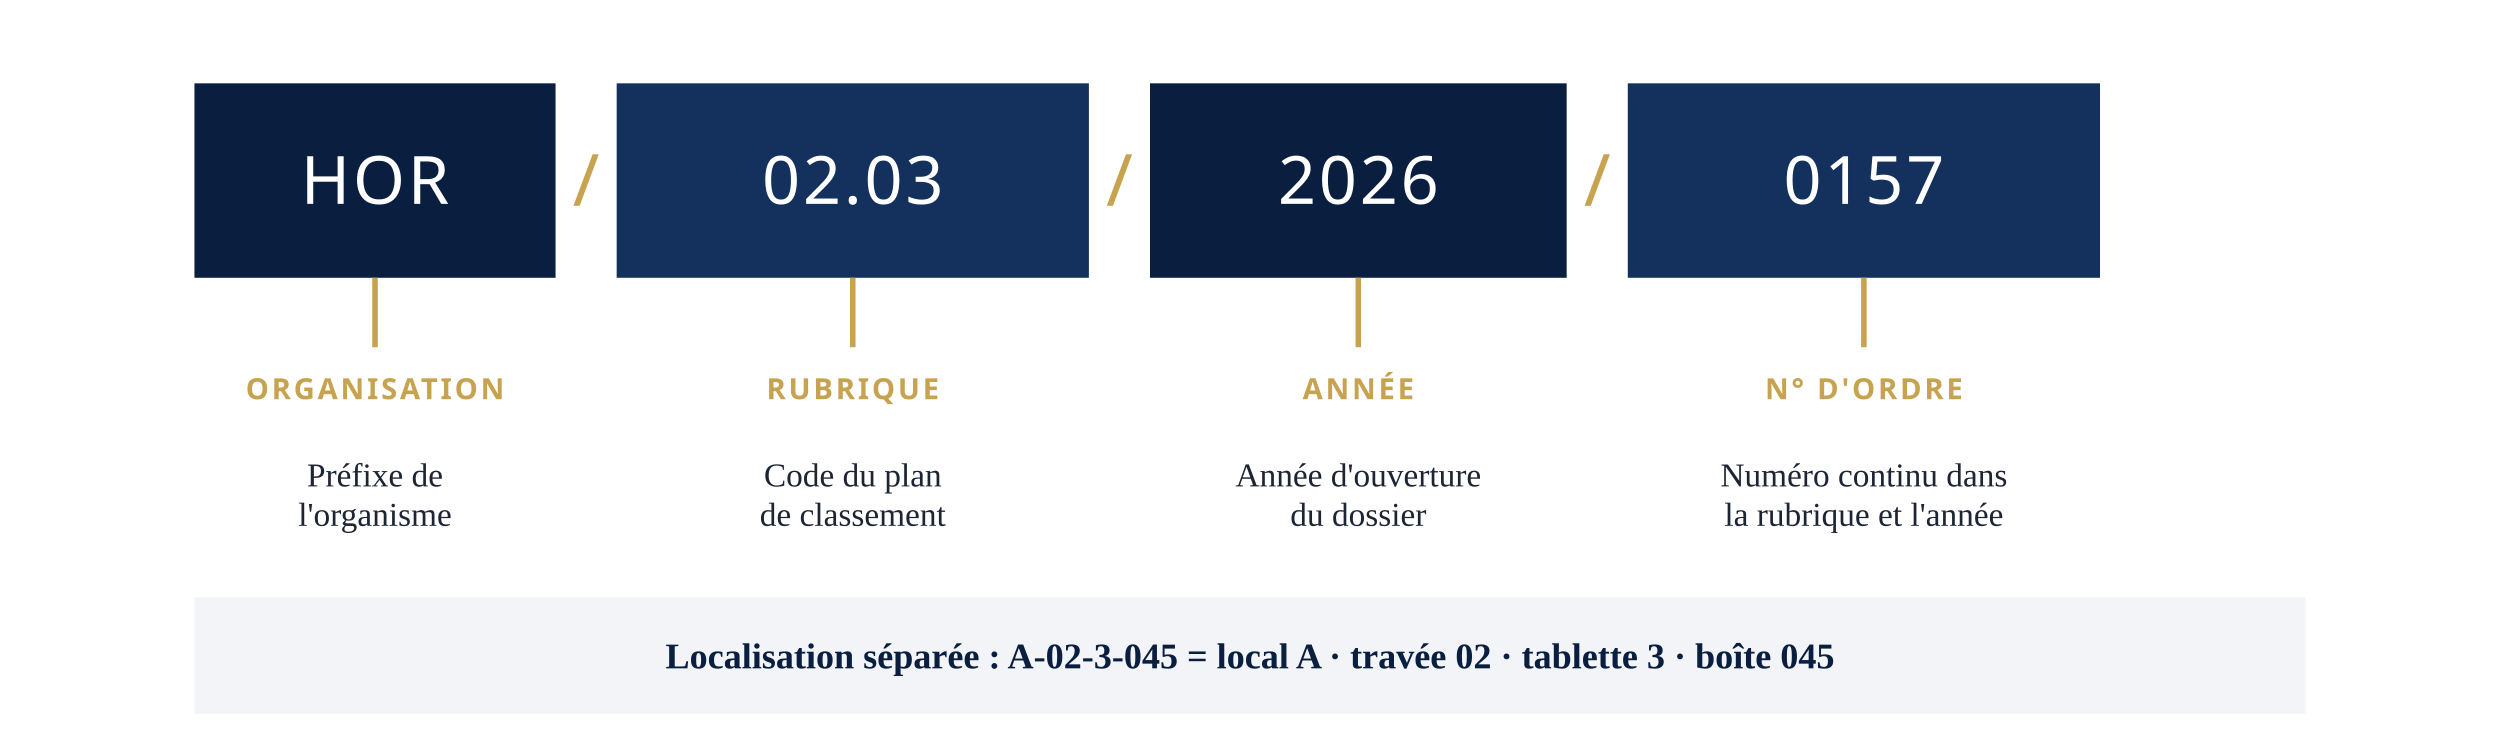
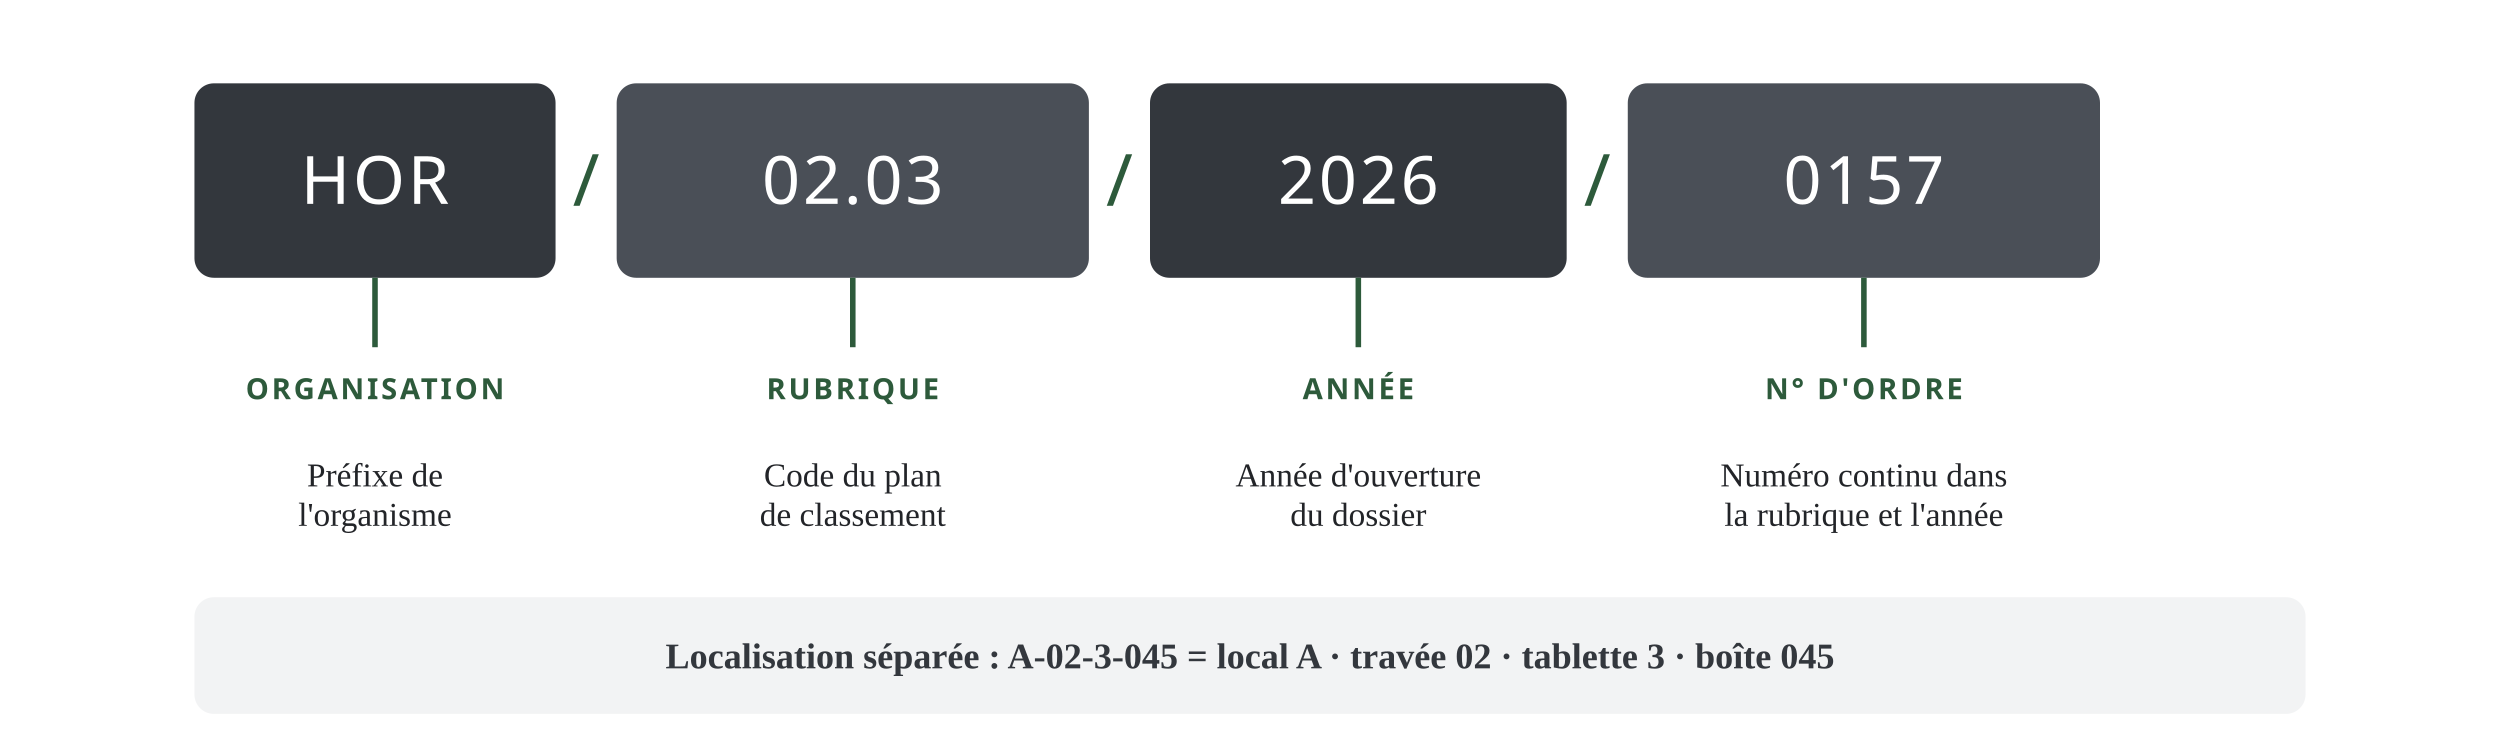
<svg xmlns="http://www.w3.org/2000/svg" viewBox="0 0 900 270" width="900" height="270">
  <defs>
    <marker id="ar" viewBox="0 0 10 10" refX="9" refY="5" markerWidth="7" markerHeight="7" orient="auto-start-reverse">
-       <path d="M0 0L10 5L0 10z" fill="#0A1E3F" />
+       <path d="M0 0L10 5L0 10z" fill="#33373D" />
    </marker>
    <marker id="arg" viewBox="0 0 10 10" refX="9" refY="5" markerWidth="7" markerHeight="7" orient="auto-start-reverse">
-       <path d="M0 0L10 5L0 10z" fill="#C7A34F" />
+       <path d="M0 0L10 5L0 10z" fill="#2D5A3B" />
    </marker>
  </defs>
  <rect width="900" height="270" fill="white" />
-   <rect x="70" y="30" width="130" height="70" rx="0" fill="#0A1E3F" stroke="none" stroke-width="1" />
+   <rect x="70" y="30" width="130" height="70" rx="7" fill="#33373D" stroke="none" stroke-width="1" />
  <text x="135.0" y="73.4" font-family="Montserrat" font-size="24" font-weight="300" fill="white" text-anchor="middle" letter-spacing="1">HOR</text>
-   <line x1="135.0" y1="100" x2="135.0" y2="125" stroke="#C7A34F" stroke-width="2" />
-   <text x="135.0" y="143.7" font-family="Montserrat" font-size="10.5" font-weight="800" fill="#C7A34F" text-anchor="middle" letter-spacing="1">ORGANISATION</text>
-   <text x="135.0" y="175.1" font-family="Source Sans 3" font-size="12" font-weight="400" fill="#1D2433" text-anchor="middle" letter-spacing="0">Préfixe de</text>
-   <text x="135.0" y="189.3" font-family="Source Sans 3" font-size="12" font-weight="400" fill="#1D2433" text-anchor="middle" letter-spacing="0">l'organisme</text>
-   <text x="211" y="74.1" font-family="Montserrat" font-size="26" font-weight="300" fill="#C7A34F" text-anchor="middle" letter-spacing="0.5">/</text>
-   <rect x="222" y="30" width="170" height="70" rx="0" fill="#14305C" stroke="none" stroke-width="1" />
+   <line x1="135.0" y1="100" x2="135.0" y2="125" stroke="#2D5A3B" stroke-width="2" />
+   <text x="135.0" y="143.7" font-family="Montserrat" font-size="10.5" font-weight="800" fill="#2D5A3B" text-anchor="middle" letter-spacing="1">ORGANISATION</text>
+   <text x="135.0" y="175.1" font-family="Source Sans 3" font-size="12" font-weight="400" fill="#222428" text-anchor="middle" letter-spacing="0">Préfixe de</text>
+   <text x="135.0" y="189.3" font-family="Source Sans 3" font-size="12" font-weight="400" fill="#222428" text-anchor="middle" letter-spacing="0">l'organisme</text>
+   <text x="211" y="74.1" font-family="Montserrat" font-size="26" font-weight="300" fill="#2D5A3B" text-anchor="middle" letter-spacing="0.5">/</text>
+   <rect x="222" y="30" width="170" height="70" rx="7" fill="#4A4F57" stroke="none" stroke-width="1" />
  <text x="307.0" y="73.4" font-family="Montserrat" font-size="24" font-weight="300" fill="white" text-anchor="middle" letter-spacing="1">02.03</text>
-   <line x1="307.0" y1="100" x2="307.0" y2="125" stroke="#C7A34F" stroke-width="2" />
-   <text x="307.0" y="143.7" font-family="Montserrat" font-size="10.5" font-weight="800" fill="#C7A34F" text-anchor="middle" letter-spacing="1">RUBRIQUE</text>
-   <text x="307.0" y="175.1" font-family="Source Sans 3" font-size="12" font-weight="400" fill="#1D2433" text-anchor="middle" letter-spacing="0">Code du plan</text>
-   <text x="307.0" y="189.3" font-family="Source Sans 3" font-size="12" font-weight="400" fill="#1D2433" text-anchor="middle" letter-spacing="0">de classement</text>
-   <text x="403" y="74.1" font-family="Montserrat" font-size="26" font-weight="300" fill="#C7A34F" text-anchor="middle" letter-spacing="0.5">/</text>
-   <rect x="414" y="30" width="150" height="70" rx="0" fill="#0A1E3F" stroke="none" stroke-width="1" />
+   <line x1="307.0" y1="100" x2="307.0" y2="125" stroke="#2D5A3B" stroke-width="2" />
+   <text x="307.0" y="143.7" font-family="Montserrat" font-size="10.5" font-weight="800" fill="#2D5A3B" text-anchor="middle" letter-spacing="1">RUBRIQUE</text>
+   <text x="307.0" y="175.1" font-family="Source Sans 3" font-size="12" font-weight="400" fill="#222428" text-anchor="middle" letter-spacing="0">Code du plan</text>
+   <text x="307.0" y="189.3" font-family="Source Sans 3" font-size="12" font-weight="400" fill="#222428" text-anchor="middle" letter-spacing="0">de classement</text>
+   <text x="403" y="74.1" font-family="Montserrat" font-size="26" font-weight="300" fill="#2D5A3B" text-anchor="middle" letter-spacing="0.5">/</text>
+   <rect x="414" y="30" width="150" height="70" rx="7" fill="#33373D" stroke="none" stroke-width="1" />
  <text x="489.0" y="73.4" font-family="Montserrat" font-size="24" font-weight="300" fill="white" text-anchor="middle" letter-spacing="1">2026</text>
-   <line x1="489.0" y1="100" x2="489.0" y2="125" stroke="#C7A34F" stroke-width="2" />
-   <text x="489.0" y="143.7" font-family="Montserrat" font-size="10.5" font-weight="800" fill="#C7A34F" text-anchor="middle" letter-spacing="1">ANNÉE</text>
-   <text x="489.0" y="175.1" font-family="Source Sans 3" font-size="12" font-weight="400" fill="#1D2433" text-anchor="middle" letter-spacing="0">Année d'ouverture</text>
-   <text x="489.0" y="189.3" font-family="Source Sans 3" font-size="12" font-weight="400" fill="#1D2433" text-anchor="middle" letter-spacing="0">du dossier</text>
-   <text x="575" y="74.1" font-family="Montserrat" font-size="26" font-weight="300" fill="#C7A34F" text-anchor="middle" letter-spacing="0.5">/</text>
-   <rect x="586" y="30" width="170" height="70" rx="0" fill="#14305C" stroke="none" stroke-width="1" />
+   <line x1="489.0" y1="100" x2="489.0" y2="125" stroke="#2D5A3B" stroke-width="2" />
+   <text x="489.0" y="143.7" font-family="Montserrat" font-size="10.5" font-weight="800" fill="#2D5A3B" text-anchor="middle" letter-spacing="1">ANNÉE</text>
+   <text x="489.0" y="175.1" font-family="Source Sans 3" font-size="12" font-weight="400" fill="#222428" text-anchor="middle" letter-spacing="0">Année d'ouverture</text>
+   <text x="489.0" y="189.3" font-family="Source Sans 3" font-size="12" font-weight="400" fill="#222428" text-anchor="middle" letter-spacing="0">du dossier</text>
+   <text x="575" y="74.1" font-family="Montserrat" font-size="26" font-weight="300" fill="#2D5A3B" text-anchor="middle" letter-spacing="0.5">/</text>
+   <rect x="586" y="30" width="170" height="70" rx="7" fill="#4A4F57" stroke="none" stroke-width="1" />
  <text x="671.0" y="73.4" font-family="Montserrat" font-size="24" font-weight="300" fill="white" text-anchor="middle" letter-spacing="1">0157</text>
-   <line x1="671.0" y1="100" x2="671.0" y2="125" stroke="#C7A34F" stroke-width="2" />
-   <text x="671.0" y="143.7" font-family="Montserrat" font-size="10.5" font-weight="800" fill="#C7A34F" text-anchor="middle" letter-spacing="1">N° D'ORDRE</text>
-   <text x="671.0" y="175.1" font-family="Source Sans 3" font-size="12" font-weight="400" fill="#1D2433" text-anchor="middle" letter-spacing="0">Numéro continu dans</text>
-   <text x="671.0" y="189.3" font-family="Source Sans 3" font-size="12" font-weight="400" fill="#1D2433" text-anchor="middle" letter-spacing="0">la rubrique et l'année</text>
-   <rect x="70" y="215" width="760" height="42" rx="0" fill="#F2F4F7" stroke="none" stroke-width="1" />
-   <text x="450" y="240.6" font-family="Source Sans 3" font-size="13" font-weight="600" fill="#0A1E3F" text-anchor="middle" letter-spacing="0">Localisation séparée : A-02-3-045 = local A · travée 02 · tablette 3 · boîte 045</text>
+   <line x1="671.0" y1="100" x2="671.0" y2="125" stroke="#2D5A3B" stroke-width="2" />
+   <text x="671.0" y="143.7" font-family="Montserrat" font-size="10.5" font-weight="800" fill="#2D5A3B" text-anchor="middle" letter-spacing="1">N° D'ORDRE</text>
+   <text x="671.0" y="175.1" font-family="Source Sans 3" font-size="12" font-weight="400" fill="#222428" text-anchor="middle" letter-spacing="0">Numéro continu dans</text>
+   <text x="671.0" y="189.3" font-family="Source Sans 3" font-size="12" font-weight="400" fill="#222428" text-anchor="middle" letter-spacing="0">la rubrique et l'année</text>
+   <rect x="70" y="215" width="760" height="42" rx="7" fill="#F2F3F4" stroke="none" stroke-width="1" />
+   <text x="450" y="240.6" font-family="Source Sans 3" font-size="13" font-weight="600" fill="#33373D" text-anchor="middle" letter-spacing="0">Localisation séparée : A-02-3-045 = local A · travée 02 · tablette 3 · boîte 045</text>
</svg>
